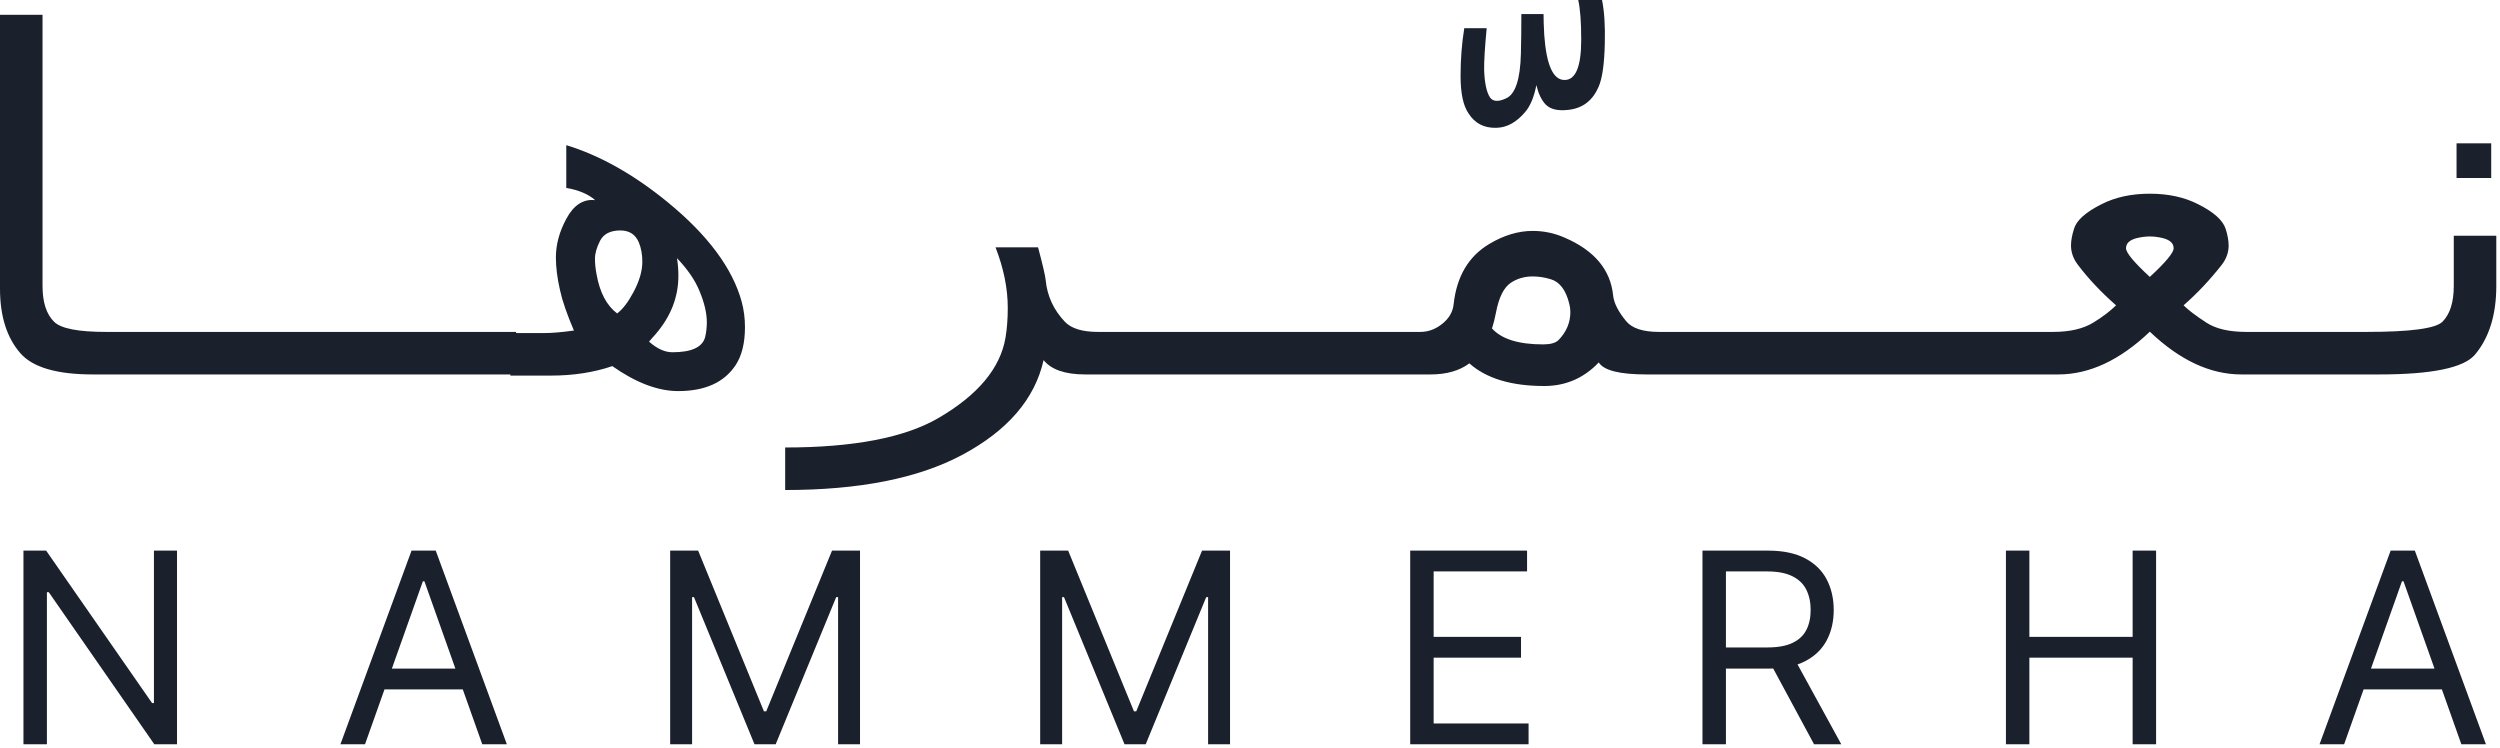
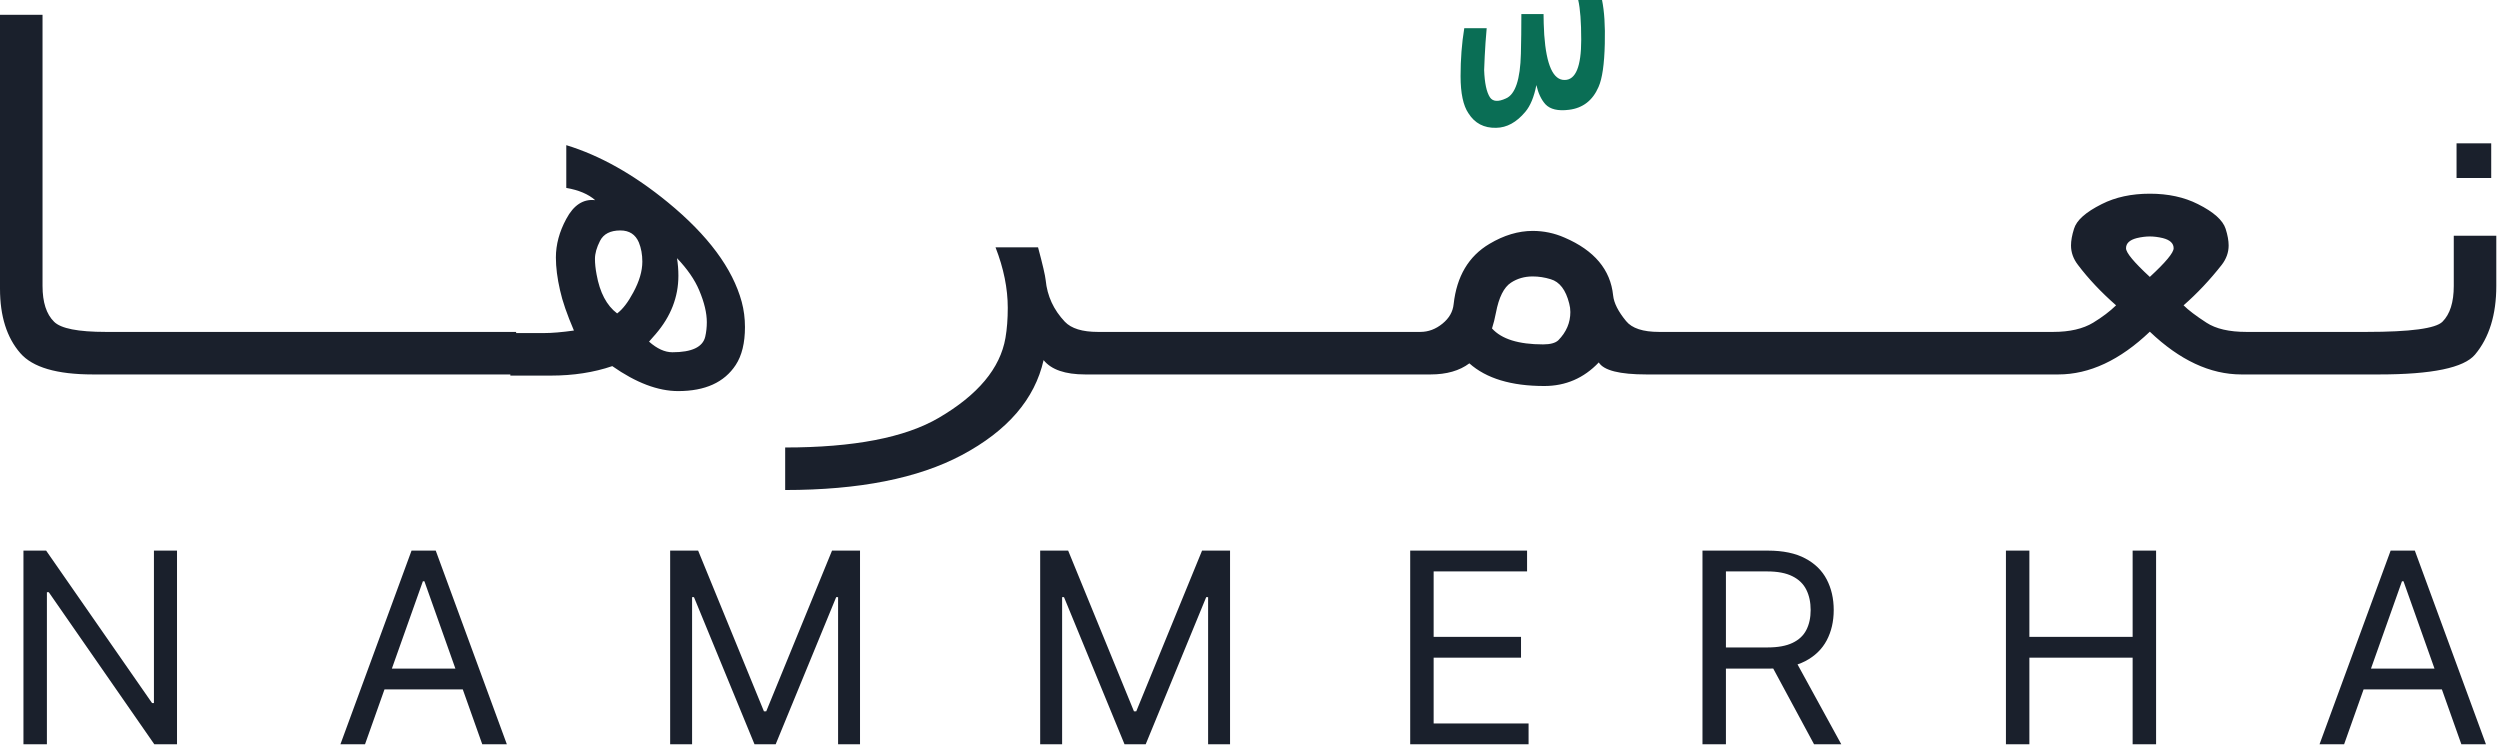
<svg xmlns="http://www.w3.org/2000/svg" width="338" height="101" viewBox="0 0 338 101" fill="none">
-   <path d="M20.557 95.051H20.812V74.443H23.932V100.625H20.863L6.597 80.068H6.341V100.625H3.171V74.443H6.238L20.557 95.051ZM68.526 100.625H65.202L62.569 93.21H51.982L49.35 100.625H46.026L55.64 74.443H58.912L68.526 100.625ZM103.286 96.176H103.593L112.49 74.443H116.274V100.625H113.309V80.733H113.053L104.871 100.625H102.008L93.825 80.733H93.57V100.625H90.605V74.443H94.388L103.286 96.176ZM153.313 96.176H153.62L162.518 74.443H166.302V100.625H163.336V80.733H163.08L154.898 100.625H152.035L143.853 80.733H143.598V100.625H140.632V74.443H144.415L153.313 96.176ZM206.46 77.256H193.829V86.103H205.642V88.915H193.829V97.812H206.664V100.625H190.659V74.443H206.46V77.256ZM239.021 74.443C241.066 74.443 242.745 74.793 244.058 75.491C245.37 76.182 246.342 77.132 246.973 78.343C247.603 79.553 247.919 80.929 247.919 82.472C247.919 84.014 247.603 85.382 246.973 86.575C246.342 87.768 245.374 88.706 244.07 89.388C243.745 89.556 243.397 89.702 243.026 89.828L248.941 100.625H245.26L239.738 90.384C239.521 90.392 239.299 90.397 239.072 90.397H233.345V100.625H230.175V74.443H239.021ZM274.372 86.103H288.332V74.443H291.503V100.625H288.332V88.915H274.372V100.625H271.202V74.443H274.372V86.103ZM336.101 100.625H332.776L330.144 93.21H319.557L316.924 100.625H313.601L323.214 74.443H326.486L336.101 100.625ZM52.98 90.397H61.571L57.378 78.585H57.174L52.98 90.397ZM320.555 90.397H329.146L324.952 78.585H324.748L320.555 90.397ZM233.345 87.534H238.97C240.367 87.534 241.492 87.33 242.345 86.921C243.206 86.512 243.827 85.932 244.211 85.182C244.603 84.423 244.8 83.52 244.8 82.472C244.8 81.423 244.603 80.507 244.211 79.723C243.819 78.939 243.193 78.333 242.332 77.907C241.471 77.473 240.333 77.256 238.919 77.256H233.345V87.534ZM290.656 26.188C293.135 26.188 295.302 26.656 297.156 27.594C299.281 28.656 300.531 29.771 300.906 30.938C301.177 31.792 301.312 32.542 301.312 33.188C301.312 34.125 301 35 300.375 35.812C298.771 37.854 297.052 39.677 295.219 41.281C295.865 41.927 296.896 42.708 298.312 43.625C299.583 44.458 301.385 44.875 303.719 44.875H319.938C325.875 44.875 329.302 44.417 330.219 43.5C331.24 42.479 331.75 40.865 331.75 38.656V31.875H337.5V38.656C337.5 42.552 336.542 45.646 334.625 47.938C333.125 49.729 328.802 50.625 321.656 50.625H303.031C298.823 50.625 294.698 48.698 290.656 44.844C286.615 48.698 282.49 50.625 278.281 50.625H222.594C218.969 50.625 216.823 50.083 216.156 49C214.135 51.125 211.677 52.188 208.781 52.188C204.323 52.188 200.948 51.167 198.656 49.125C197.323 50.125 195.573 50.625 193.406 50.625H146.719C144.01 50.625 142.135 49.979 141.094 48.688C139.906 53.958 136.219 58.24 130.031 61.531C124.115 64.677 116.156 66.25 106.156 66.25V60.5C115.427 60.5 122.344 59.167 126.906 56.5C132.219 53.396 135.229 49.792 135.938 45.688C136.146 44.479 136.25 43.125 136.25 41.625C136.25 39 135.698 36.271 134.594 33.438H140.344C140.969 35.771 141.312 37.25 141.375 37.875C141.583 40.021 142.448 41.896 143.969 43.5C144.844 44.417 146.333 44.875 148.438 44.875H192.031C193.115 44.875 194.115 44.5 195.031 43.75C195.927 43.021 196.427 42.146 196.531 41.125C196.948 37.354 198.562 34.635 201.375 32.969C203.333 31.802 205.281 31.219 207.219 31.219C208.719 31.219 210.156 31.521 211.531 32.125C215.552 33.854 217.74 36.458 218.094 39.938C218.198 40.958 218.781 42.115 219.844 43.406C220.635 44.385 222.125 44.875 224.312 44.875H277.594C279.823 44.875 281.625 44.458 283 43.625C284.229 42.875 285.26 42.094 286.094 41.281C284.073 39.51 282.354 37.688 280.938 35.812C280.312 35 280 34.125 280 33.188C280 32.542 280.135 31.792 280.406 30.938C280.74 29.792 281.99 28.677 284.156 27.594C286.01 26.656 288.177 26.188 290.656 26.188ZM5.75 38.656C5.75 40.865 6.271 42.479 7.312 43.5C8.229 44.417 10.562 44.875 14.312 44.875H69.781V45.031H73.531C74.615 45.031 75.969 44.917 77.594 44.688C76.656 42.5 76.031 40.688 75.719 39.25C75.344 37.625 75.156 36.146 75.156 34.812C75.156 33.062 75.625 31.323 76.562 29.594C77.562 27.719 78.865 26.875 80.469 27.062C79.552 26.25 78.25 25.698 76.562 25.406V19.625C81.125 21.021 85.698 23.594 90.281 27.344C95.719 31.802 99.052 36.292 100.281 40.812C100.573 41.896 100.719 43.031 100.719 44.219C100.719 46.365 100.302 48.073 99.469 49.344C97.927 51.698 95.333 52.875 91.688 52.875C88.958 52.875 85.99 51.75 82.781 49.5C80.281 50.354 77.51 50.781 74.469 50.781H69V50.625H12.562C7.688 50.625 4.417 49.667 2.75 47.75C0.917 45.646 0 42.74 0 39.031V2H5.75V38.656ZM91.531 34.906C91.656 35.677 91.719 36.469 91.719 37.281C91.719 40.156 90.698 42.781 88.656 45.156C88.406 45.448 88.104 45.792 87.75 46.188C88.833 47.146 89.885 47.625 90.906 47.625C93.531 47.625 95.01 46.927 95.344 45.531C95.49 44.906 95.562 44.25 95.562 43.562C95.562 42.312 95.219 40.875 94.531 39.25C93.927 37.812 92.927 36.365 91.531 34.906ZM207.219 37.375C206.115 37.375 205.135 37.656 204.281 38.219C203.323 38.844 202.646 40.198 202.25 42.281C202.104 43.052 201.927 43.76 201.719 44.406C203.01 45.844 205.312 46.562 208.625 46.562C209.604 46.562 210.292 46.375 210.688 46C211.771 44.896 212.312 43.625 212.312 42.188C212.312 41.792 212.26 41.406 212.156 41.031C211.698 39.198 210.865 38.104 209.656 37.75C208.844 37.5 208.031 37.375 207.219 37.375ZM83.875 31.156C82.521 31.156 81.604 31.625 81.125 32.562C80.667 33.458 80.438 34.271 80.438 35C80.438 35.625 80.51 36.323 80.656 37.094C81.094 39.552 82.021 41.312 83.438 42.375C84.188 41.812 84.917 40.865 85.625 39.531C86.438 38.031 86.844 36.646 86.844 35.375C86.844 34.417 86.688 33.552 86.375 32.781C85.917 31.698 85.083 31.156 83.875 31.156ZM290.656 31.969C290.115 31.969 289.531 32.042 288.906 32.188C287.927 32.438 287.438 32.896 287.438 33.562C287.438 34.167 288.51 35.458 290.656 37.438C292.802 35.458 293.875 34.167 293.875 33.562C293.875 32.896 293.385 32.438 292.406 32.188C291.781 32.042 291.198 31.969 290.656 31.969ZM336.812 24.062H332.125V19.375H336.812V24.062ZM216.594 0C216.906 1.521 217.031 3.49 216.969 5.906C216.906 8.677 216.625 10.625 216.125 11.75C215.333 13.583 214 14.615 212.125 14.844C210.646 15.031 209.583 14.781 208.938 14.094C208.375 13.469 207.969 12.604 207.719 11.5C207.406 13.104 206.906 14.312 206.219 15.125C205.031 16.542 203.719 17.26 202.281 17.281C200.635 17.323 199.385 16.667 198.531 15.312C197.823 14.271 197.469 12.594 197.469 10.281C197.469 8.01 197.635 5.854 197.969 3.812H201C200.75 6.417 200.635 8.302 200.656 9.469C200.719 11.219 200.979 12.448 201.438 13.156C201.833 13.74 202.552 13.792 203.594 13.312C204.865 12.771 205.542 10.75 205.625 7.25C205.667 5.542 205.688 3.76 205.688 1.906H208.688C208.688 2.656 208.719 3.594 208.781 4.719C209.073 8.823 210 10.854 211.562 10.812C213.042 10.792 213.781 8.979 213.781 5.375C213.781 2.979 213.646 1.188 213.375 0H216.594Z" fill="#1a202c" />
+   <path d="M20.557 95.051H20.812V74.443H23.932V100.625H20.863L6.597 80.068H6.341V100.625H3.171V74.443H6.238L20.557 95.051ZM68.526 100.625H65.202L62.569 93.21H51.982L49.35 100.625H46.026L55.64 74.443H58.912L68.526 100.625ZM103.286 96.176H103.593L112.49 74.443H116.274V100.625H113.309V80.733H113.053L104.871 100.625H102.008L93.825 80.733H93.57V100.625H90.605V74.443H94.388L103.286 96.176ZM153.313 96.176H153.62L162.518 74.443H166.302V100.625H163.336V80.733H163.08L154.898 100.625H152.035L143.853 80.733H143.598V100.625H140.632V74.443H144.415L153.313 96.176ZM206.46 77.256H193.829V86.103H205.642V88.915H193.829V97.812H206.664V100.625H190.659V74.443H206.46V77.256ZM239.021 74.443C241.066 74.443 242.745 74.793 244.058 75.491C245.37 76.182 246.342 77.132 246.973 78.343C247.603 79.553 247.919 80.929 247.919 82.472C247.919 84.014 247.603 85.382 246.973 86.575C246.342 87.768 245.374 88.706 244.07 89.388C243.745 89.556 243.397 89.702 243.026 89.828L248.941 100.625H245.26L239.738 90.384C239.521 90.392 239.299 90.397 239.072 90.397H233.345V100.625H230.175V74.443H239.021ZM274.372 86.103H288.332V74.443H291.503V100.625H288.332V88.915H274.372V100.625H271.202V74.443H274.372V86.103ZM336.101 100.625H332.776L330.144 93.21H319.557L316.924 100.625H313.601L323.214 74.443H326.486L336.101 100.625ZM52.98 90.397H61.571L57.378 78.585H57.174L52.98 90.397ZM320.555 90.397H329.146L324.952 78.585H324.748L320.555 90.397ZM233.345 87.534H238.97C240.367 87.534 241.492 87.33 242.345 86.921C243.206 86.512 243.827 85.932 244.211 85.182C244.603 84.423 244.8 83.52 244.8 82.472C244.8 81.423 244.603 80.507 244.211 79.723C243.819 78.939 243.193 78.333 242.332 77.907C241.471 77.473 240.333 77.256 238.919 77.256H233.345V87.534ZM290.656 26.188C293.135 26.188 295.302 26.656 297.156 27.594C299.281 28.656 300.531 29.771 300.906 30.938C301.177 31.792 301.312 32.542 301.312 33.188C301.312 34.125 301 35 300.375 35.812C298.771 37.854 297.052 39.677 295.219 41.281C295.865 41.927 296.896 42.708 298.312 43.625C299.583 44.458 301.385 44.875 303.719 44.875H319.938C325.875 44.875 329.302 44.417 330.219 43.5C331.24 42.479 331.75 40.865 331.75 38.656V31.875H337.5V38.656C337.5 42.552 336.542 45.646 334.625 47.938C333.125 49.729 328.802 50.625 321.656 50.625H303.031C298.823 50.625 294.698 48.698 290.656 44.844C286.615 48.698 282.49 50.625 278.281 50.625H222.594C218.969 50.625 216.823 50.083 216.156 49C214.135 51.125 211.677 52.188 208.781 52.188C204.323 52.188 200.948 51.167 198.656 49.125C197.323 50.125 195.573 50.625 193.406 50.625H146.719C144.01 50.625 142.135 49.979 141.094 48.688C139.906 53.958 136.219 58.24 130.031 61.531C124.115 64.677 116.156 66.25 106.156 66.25V60.5C115.427 60.5 122.344 59.167 126.906 56.5C132.219 53.396 135.229 49.792 135.938 45.688C136.146 44.479 136.25 43.125 136.25 41.625C136.25 39 135.698 36.271 134.594 33.438H140.344C140.969 35.771 141.312 37.25 141.375 37.875C141.583 40.021 142.448 41.896 143.969 43.5C144.844 44.417 146.333 44.875 148.438 44.875H192.031C193.115 44.875 194.115 44.5 195.031 43.75C195.927 43.021 196.427 42.146 196.531 41.125C196.948 37.354 198.562 34.635 201.375 32.969C203.333 31.802 205.281 31.219 207.219 31.219C208.719 31.219 210.156 31.521 211.531 32.125C215.552 33.854 217.74 36.458 218.094 39.938C218.198 40.958 218.781 42.115 219.844 43.406C220.635 44.385 222.125 44.875 224.312 44.875H277.594C279.823 44.875 281.625 44.458 283 43.625C284.229 42.875 285.26 42.094 286.094 41.281C284.073 39.51 282.354 37.688 280.938 35.812C280.312 35 280 34.125 280 33.188C280 32.542 280.135 31.792 280.406 30.938C280.74 29.792 281.99 28.677 284.156 27.594C286.01 26.656 288.177 26.188 290.656 26.188ZM5.75 38.656C5.75 40.865 6.271 42.479 7.312 43.5C8.229 44.417 10.562 44.875 14.312 44.875H69.781V45.031H73.531C74.615 45.031 75.969 44.917 77.594 44.688C76.656 42.5 76.031 40.688 75.719 39.25C75.344 37.625 75.156 36.146 75.156 34.812C75.156 33.062 75.625 31.323 76.562 29.594C77.562 27.719 78.865 26.875 80.469 27.062C79.552 26.25 78.25 25.698 76.562 25.406V19.625C81.125 21.021 85.698 23.594 90.281 27.344C95.719 31.802 99.052 36.292 100.281 40.812C100.573 41.896 100.719 43.031 100.719 44.219C100.719 46.365 100.302 48.073 99.469 49.344C97.927 51.698 95.333 52.875 91.688 52.875C88.958 52.875 85.99 51.75 82.781 49.5C80.281 50.354 77.51 50.781 74.469 50.781H69V50.625H12.562C7.688 50.625 4.417 49.667 2.75 47.75C0.917 45.646 0 42.74 0 39.031V2H5.75V38.656ZM91.531 34.906C91.656 35.677 91.719 36.469 91.719 37.281C91.719 40.156 90.698 42.781 88.656 45.156C88.406 45.448 88.104 45.792 87.75 46.188C88.833 47.146 89.885 47.625 90.906 47.625C93.531 47.625 95.01 46.927 95.344 45.531C95.49 44.906 95.562 44.25 95.562 43.562C95.562 42.312 95.219 40.875 94.531 39.25C93.927 37.812 92.927 36.365 91.531 34.906ZM207.219 37.375C206.115 37.375 205.135 37.656 204.281 38.219C203.323 38.844 202.646 40.198 202.25 42.281C202.104 43.052 201.927 43.76 201.719 44.406C203.01 45.844 205.312 46.562 208.625 46.562C209.604 46.562 210.292 46.375 210.688 46C211.771 44.896 212.312 43.625 212.312 42.188C212.312 41.792 212.26 41.406 212.156 41.031C211.698 39.198 210.865 38.104 209.656 37.75C208.844 37.5 208.031 37.375 207.219 37.375ZM83.875 31.156C82.521 31.156 81.604 31.625 81.125 32.562C80.667 33.458 80.438 34.271 80.438 35C80.438 35.625 80.51 36.323 80.656 37.094C81.094 39.552 82.021 41.312 83.438 42.375C84.188 41.812 84.917 40.865 85.625 39.531C86.438 38.031 86.844 36.646 86.844 35.375C86.844 34.417 86.688 33.552 86.375 32.781C85.917 31.698 85.083 31.156 83.875 31.156ZM290.656 31.969C290.115 31.969 289.531 32.042 288.906 32.188C287.927 32.438 287.438 32.896 287.438 33.562C287.438 34.167 288.51 35.458 290.656 37.438C292.802 35.458 293.875 34.167 293.875 33.562C293.875 32.896 293.385 32.438 292.406 32.188C291.781 32.042 291.198 31.969 290.656 31.969ZM336.812 24.062H332.125V19.375H336.812Z" fill="#1a202c" />
+   <path d="M216.594 0C216.906 1.521 217.031 3.49 216.969 5.906C216.906 8.677 216.625 10.625 216.125 11.75C215.333 13.583 214 14.615 212.125 14.844C210.646 15.031 209.583 14.781 208.938 14.094C208.375 13.469 207.969 12.604 207.719 11.5C207.406 13.104 206.906 14.312 206.219 15.125C205.031 16.542 203.719 17.26 202.281 17.281C200.635 17.323 199.385 16.667 198.531 15.312C197.823 14.271 197.469 12.594 197.469 10.281C197.469 8.01 197.635 5.854 197.969 3.812H201C200.75 6.417 200.656 9.469 200.656 9.469C200.719 11.219 200.979 12.448 201.438 13.156C201.833 13.74 202.552 13.792 203.594 13.312C204.865 12.771 205.542 10.75 205.625 7.25C205.667 5.542 205.688 3.76 205.688 1.906H208.688C208.688 2.656 208.719 3.594 208.781 4.719C209.073 8.823 210 10.854 211.562 10.812C213.042 10.792 213.781 8.979 213.781 5.375C213.781 2.979 213.646 1.188 213.375 0H216.594Z" fill="#0A6E55" />
</svg>
